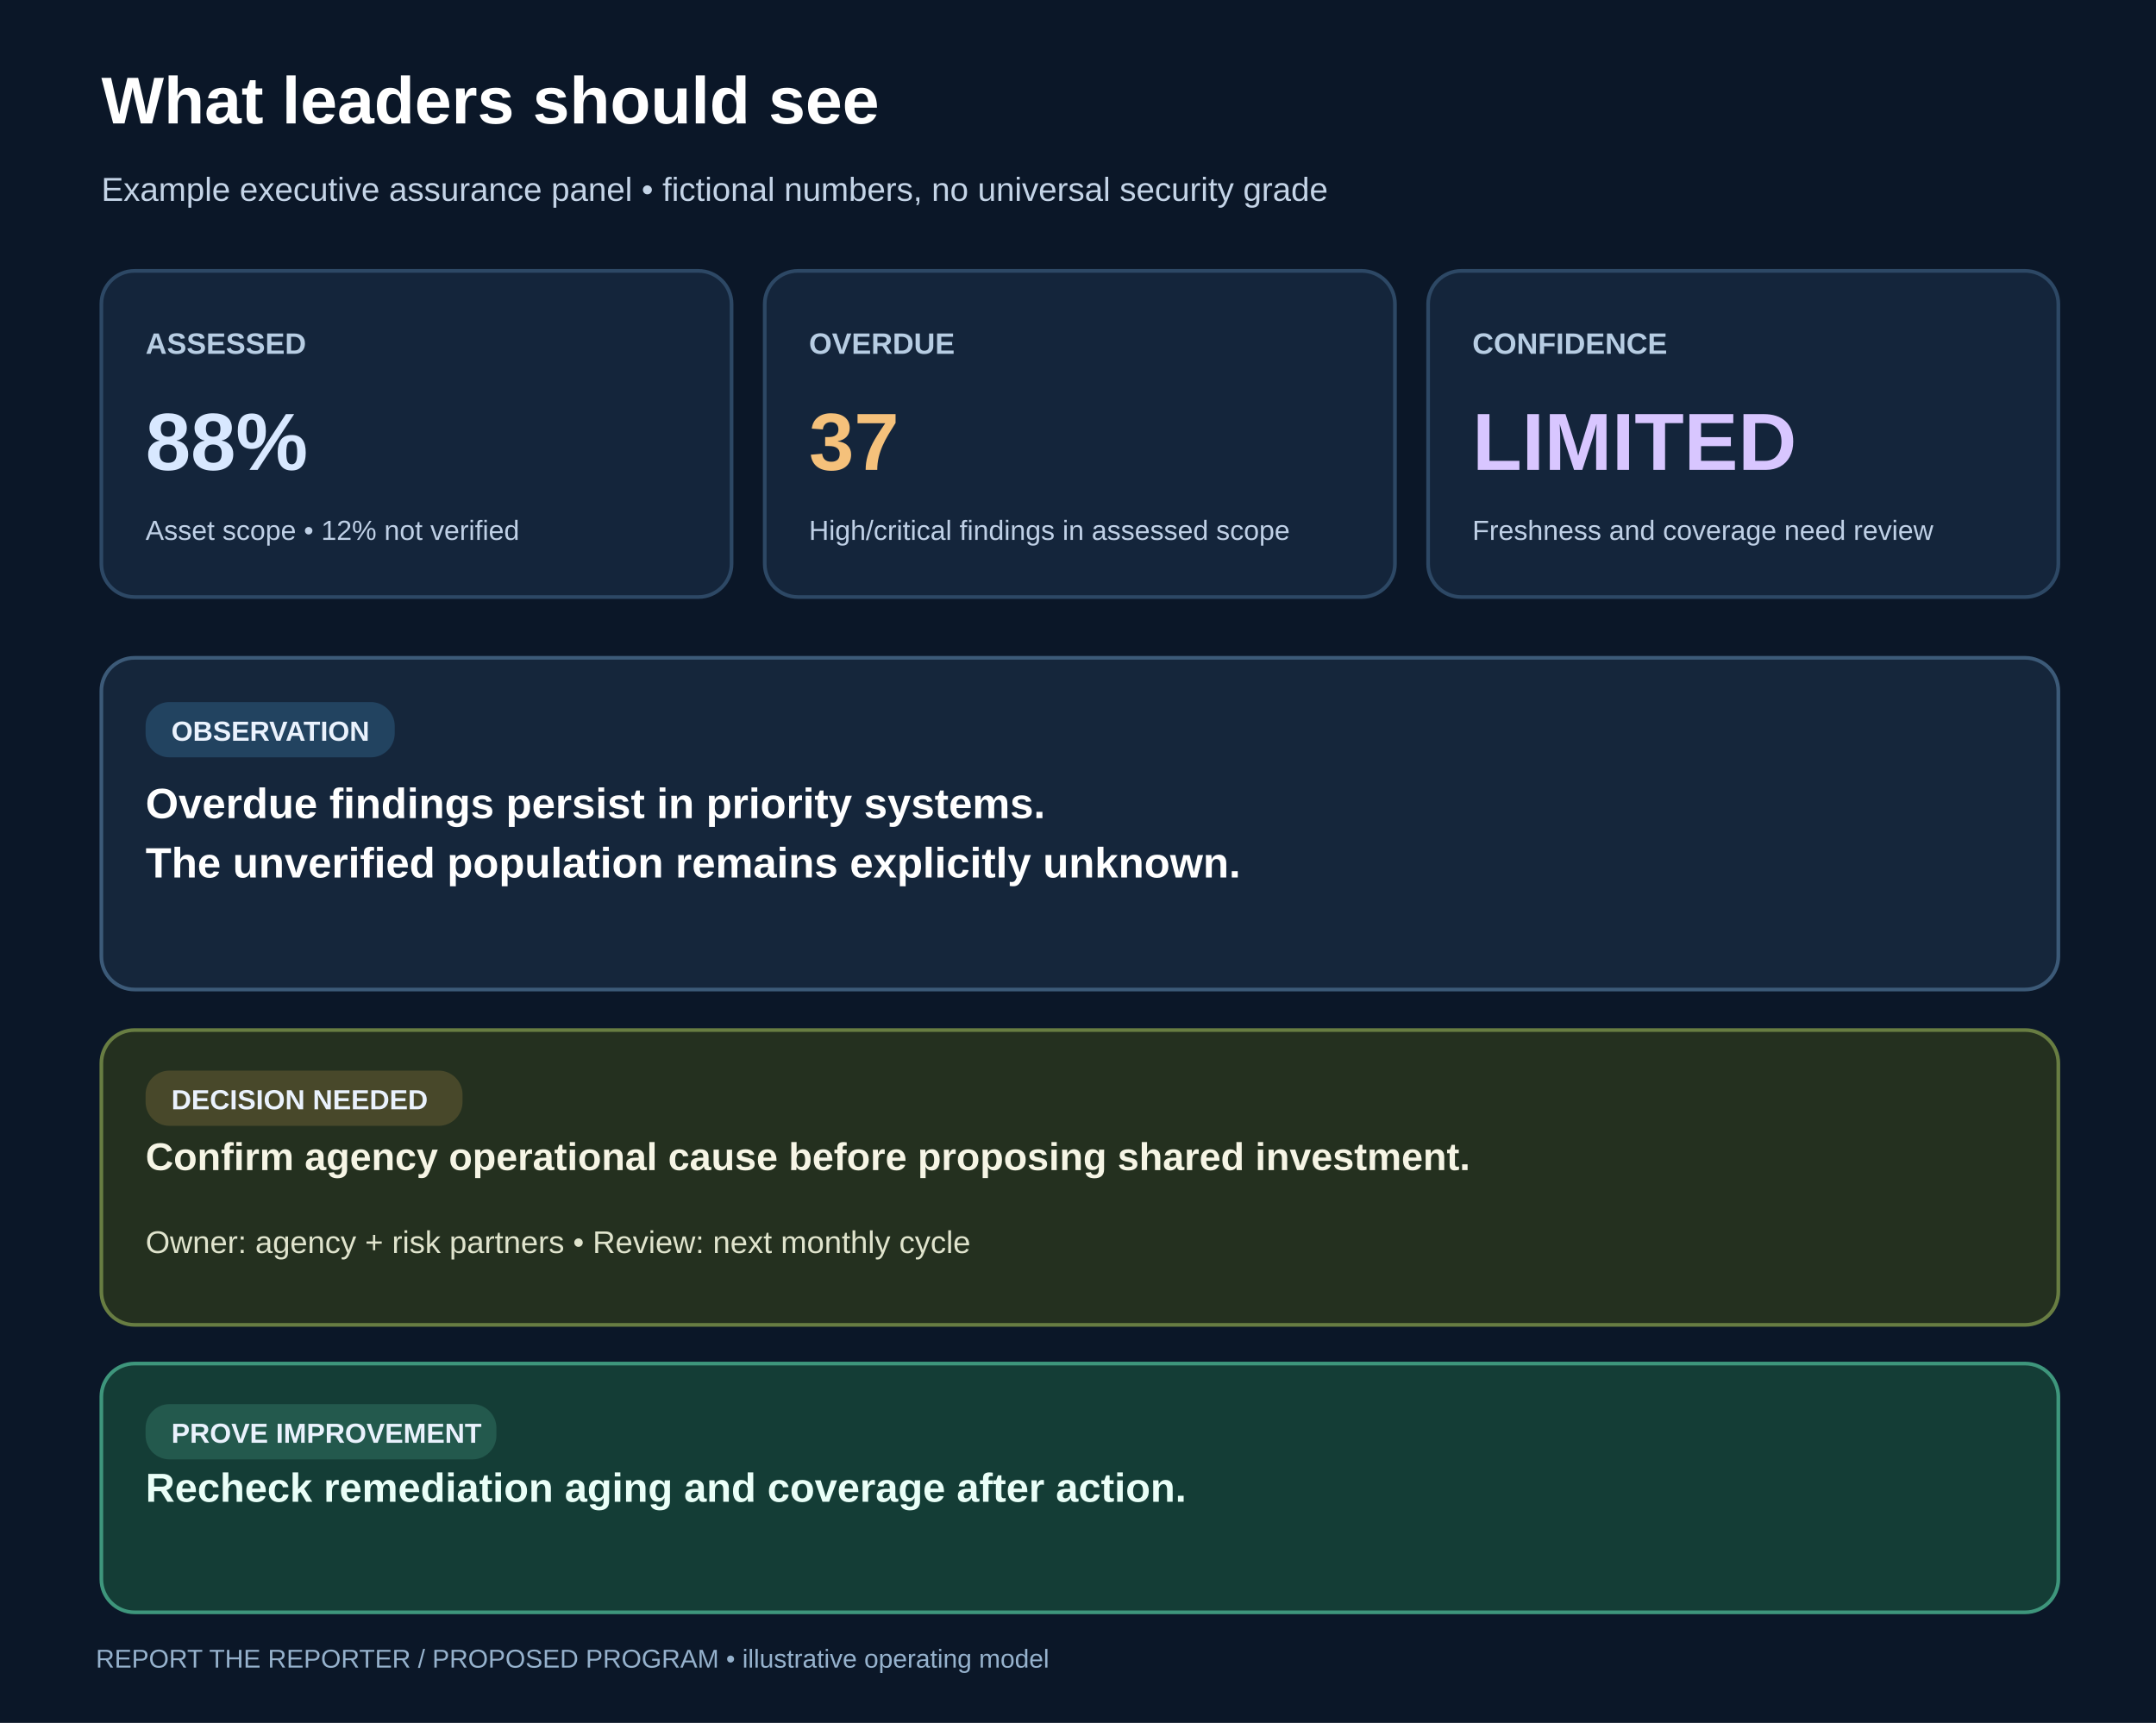
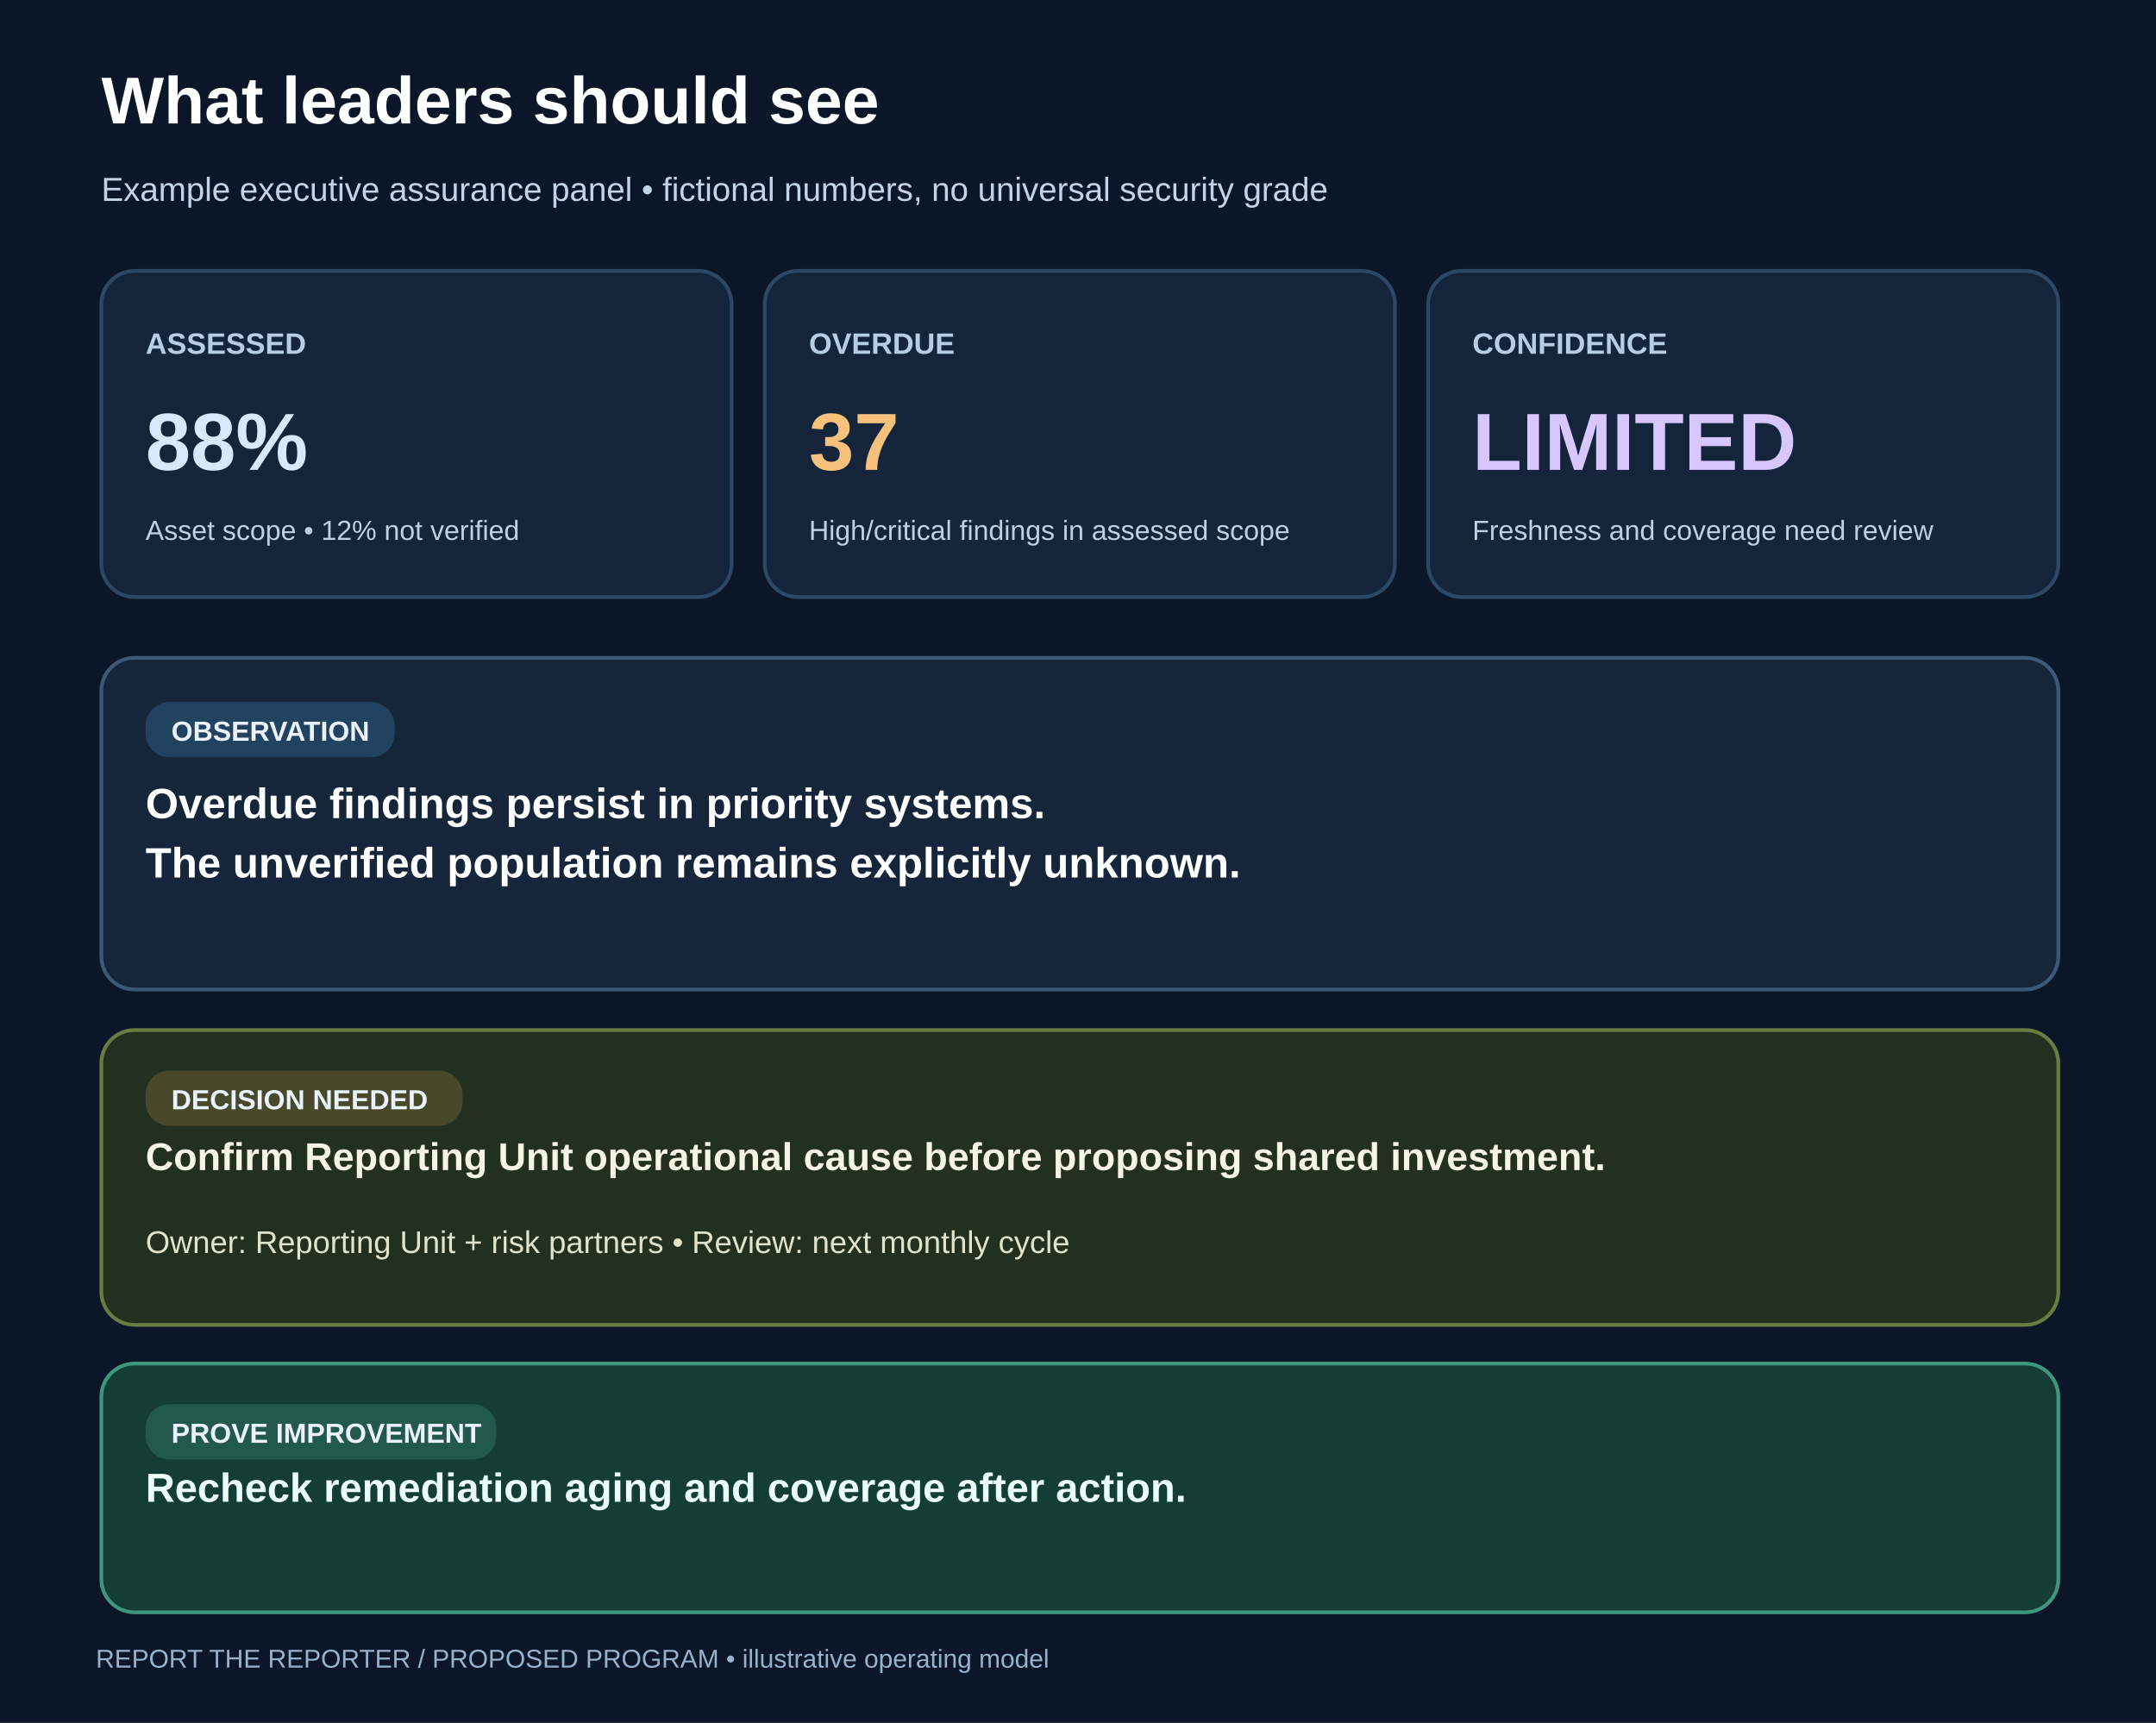
<svg xmlns="http://www.w3.org/2000/svg" role="img" viewBox="0 0 1170 935" width="1170" height="935">
  <defs>
    <marker id="arrow" markerWidth="12" markerHeight="12" refX="10" refY="6" orient="auto">
      <path d="M0 0 L12 6 L0 12Z" fill="#5b9ceb" />
    </marker>
  </defs>
  <rect width="100%" height="100%" fill="#0b1728" />
  <text x="55" y="67" fill="#fff" font-family="Arial,Helvetica,sans-serif" font-size="36" font-weight="700">
    <tspan x="55" dy="0">What leaders should see</tspan>
  </text>
  <text x="55" y="109" fill="#c4d4e7" font-family="Arial,Helvetica,sans-serif" font-size="18" font-weight="500">
    <tspan x="55" dy="0">Example executive assurance panel  •  fictional numbers, no universal security grade</tspan>
  </text>
  <rect x="55" y="147" width="342" height="177" rx="18" fill="#14253b" stroke="#2d4865" stroke-width="2" />
  <text x="79" y="192" fill="#b7cde3" font-family="Arial,Helvetica,sans-serif" font-size="16" font-weight="700">
    <tspan x="79" dy="0">ASSESSED</tspan>
  </text>
  <text x="79" y="255" fill="#d8e8ff" font-family="Arial,Helvetica,sans-serif" font-size="44" font-weight="700">
    <tspan x="79" dy="0">88%</tspan>
  </text>
  <text x="79" y="293" fill="#bfd0e6" font-family="Arial,Helvetica,sans-serif" font-size="15" font-weight="500">
    <tspan x="79" dy="0">Asset scope  •  12% not verified</tspan>
  </text>
  <rect x="415" y="147" width="342" height="177" rx="18" fill="#14253b" stroke="#2d4865" stroke-width="2" />
  <text x="439" y="192" fill="#b7cde3" font-family="Arial,Helvetica,sans-serif" font-size="16" font-weight="700">
    <tspan x="439" dy="0">OVERDUE</tspan>
  </text>
  <text x="439" y="255" fill="#f5c17b" font-family="Arial,Helvetica,sans-serif" font-size="44" font-weight="700">
    <tspan x="439" dy="0">37</tspan>
  </text>
  <text x="439" y="293" fill="#bfd0e6" font-family="Arial,Helvetica,sans-serif" font-size="15" font-weight="500">
    <tspan x="439" dy="0">High/critical findings in assessed scope</tspan>
  </text>
  <rect x="775" y="147" width="342" height="177" rx="18" fill="#14253b" stroke="#2d4865" stroke-width="2" />
  <text x="799" y="192" fill="#b7cde3" font-family="Arial,Helvetica,sans-serif" font-size="16" font-weight="700">
    <tspan x="799" dy="0">CONFIDENCE</tspan>
  </text>
  <text x="799" y="255" fill="#d8c6ff" font-family="Arial,Helvetica,sans-serif" font-size="44" font-weight="700">
    <tspan x="799" dy="0">LIMITED</tspan>
  </text>
  <text x="799" y="293" fill="#bfd0e6" font-family="Arial,Helvetica,sans-serif" font-size="15" font-weight="500">
    <tspan x="799" dy="0">Freshness and coverage need review</tspan>
  </text>
  <rect x="55" y="357" width="1062" height="180" rx="18" fill="#15263b" stroke="#3c5a78" stroke-width="2" />
  <rect x="79" y="381" rx="13" width="135.2" height="30" fill="#54b7f7" opacity=".2" />
  <text x="93" y="402" fill="#eaf2fd" font-family="Arial,Helvetica,sans-serif" font-size="15" font-weight="700">
    <tspan x="93" dy="0">OBSERVATION</tspan>
  </text>
  <text x="79" y="444" fill="#fff" font-family="Arial,Helvetica,sans-serif" font-size="23" font-weight="600">
    <tspan x="79" dy="0">Overdue findings persist in priority systems.</tspan>
    <tspan x="79" dy="32.2">The unverified population remains explicitly unknown.</tspan>
  </text>
  <rect x="55" y="559" width="1062" height="160" rx="18" fill="#24301f" stroke="#687d42" stroke-width="2" />
  <rect x="79" y="581" rx="13" width="172" height="30" fill="#d7ab57" opacity=".2" />
  <text x="93" y="602" fill="#eaf2fd" font-family="Arial,Helvetica,sans-serif" font-size="15" font-weight="700">
    <tspan x="93" dy="0">DECISION NEEDED</tspan>
  </text>
  <text x="79" y="635" fill="#f6f5e5" font-family="Arial,Helvetica,sans-serif" font-size="21" font-weight="600">
-     <tspan x="79" dy="0">Confirm agency operational cause before proposing shared investment.</tspan>
+     <tspan x="79" dy="0">Confirm Reporting Unit operational cause before proposing shared investment.</tspan>
  </text>
  <text x="79" y="680" fill="#e0e4cd" font-family="Arial,Helvetica,sans-serif" font-size="17" font-weight="500">
-     <tspan x="79" dy="0">Owner: agency + risk partners   •   Review: next monthly cycle</tspan>
+     <tspan x="79" dy="0">Owner: Reporting Unit + risk partners   •   Review: next monthly cycle</tspan>
  </text>
  <rect x="55" y="740" width="1062" height="135" rx="18" fill="#143d36" stroke="#3e967c" stroke-width="2" />
  <rect x="79" y="762" rx="13" width="190.4" height="30" fill="#60c6a8" opacity=".2" />
  <text x="93" y="783" fill="#eaf2fd" font-family="Arial,Helvetica,sans-serif" font-size="15" font-weight="700">
    <tspan x="93" dy="0">PROVE IMPROVEMENT</tspan>
  </text>
  <text x="79" y="815" fill="#eafff8" font-family="Arial,Helvetica,sans-serif" font-size="22" font-weight="600">
    <tspan x="79" dy="0">Recheck remediation aging and coverage after action.</tspan>
  </text>
  <text x="52" y="905" fill="#96b2cd" font-family="Arial,Helvetica,sans-serif" font-size="14" font-weight="500">
    <tspan x="52" dy="0">REPORT THE REPORTER  /  PROPOSED PROGRAM  •  illustrative operating model</tspan>
  </text>
</svg>
